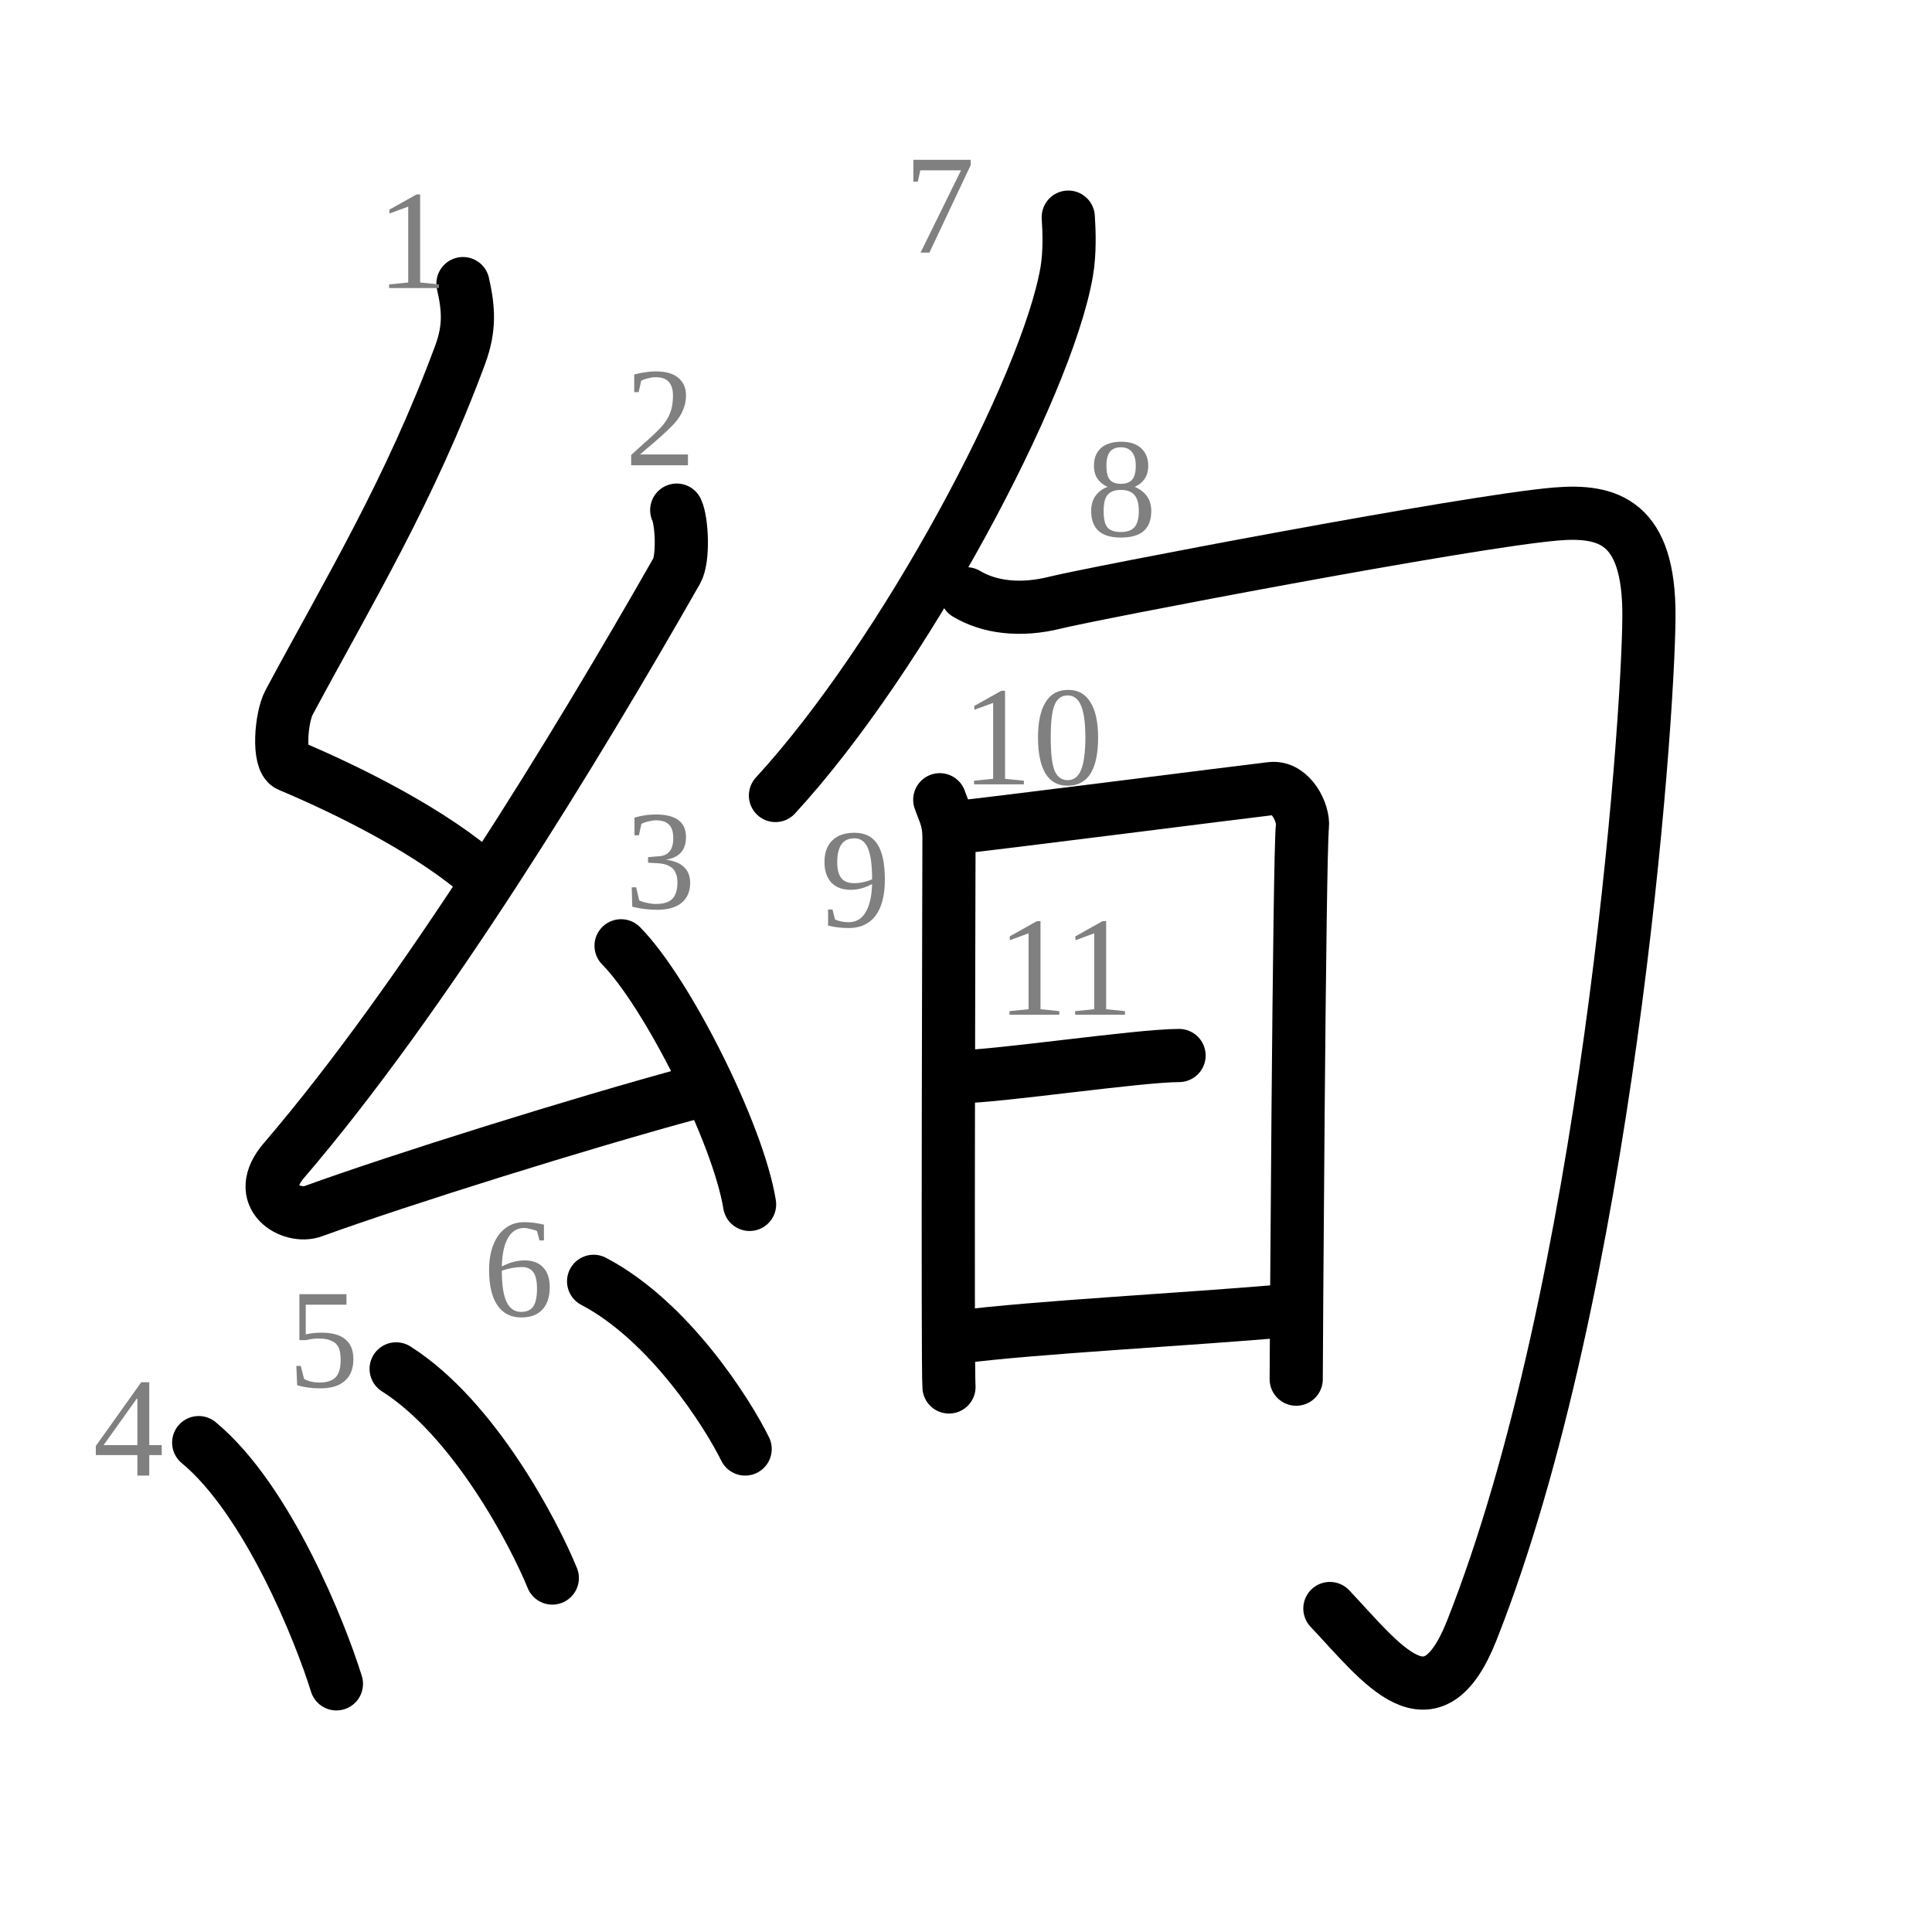
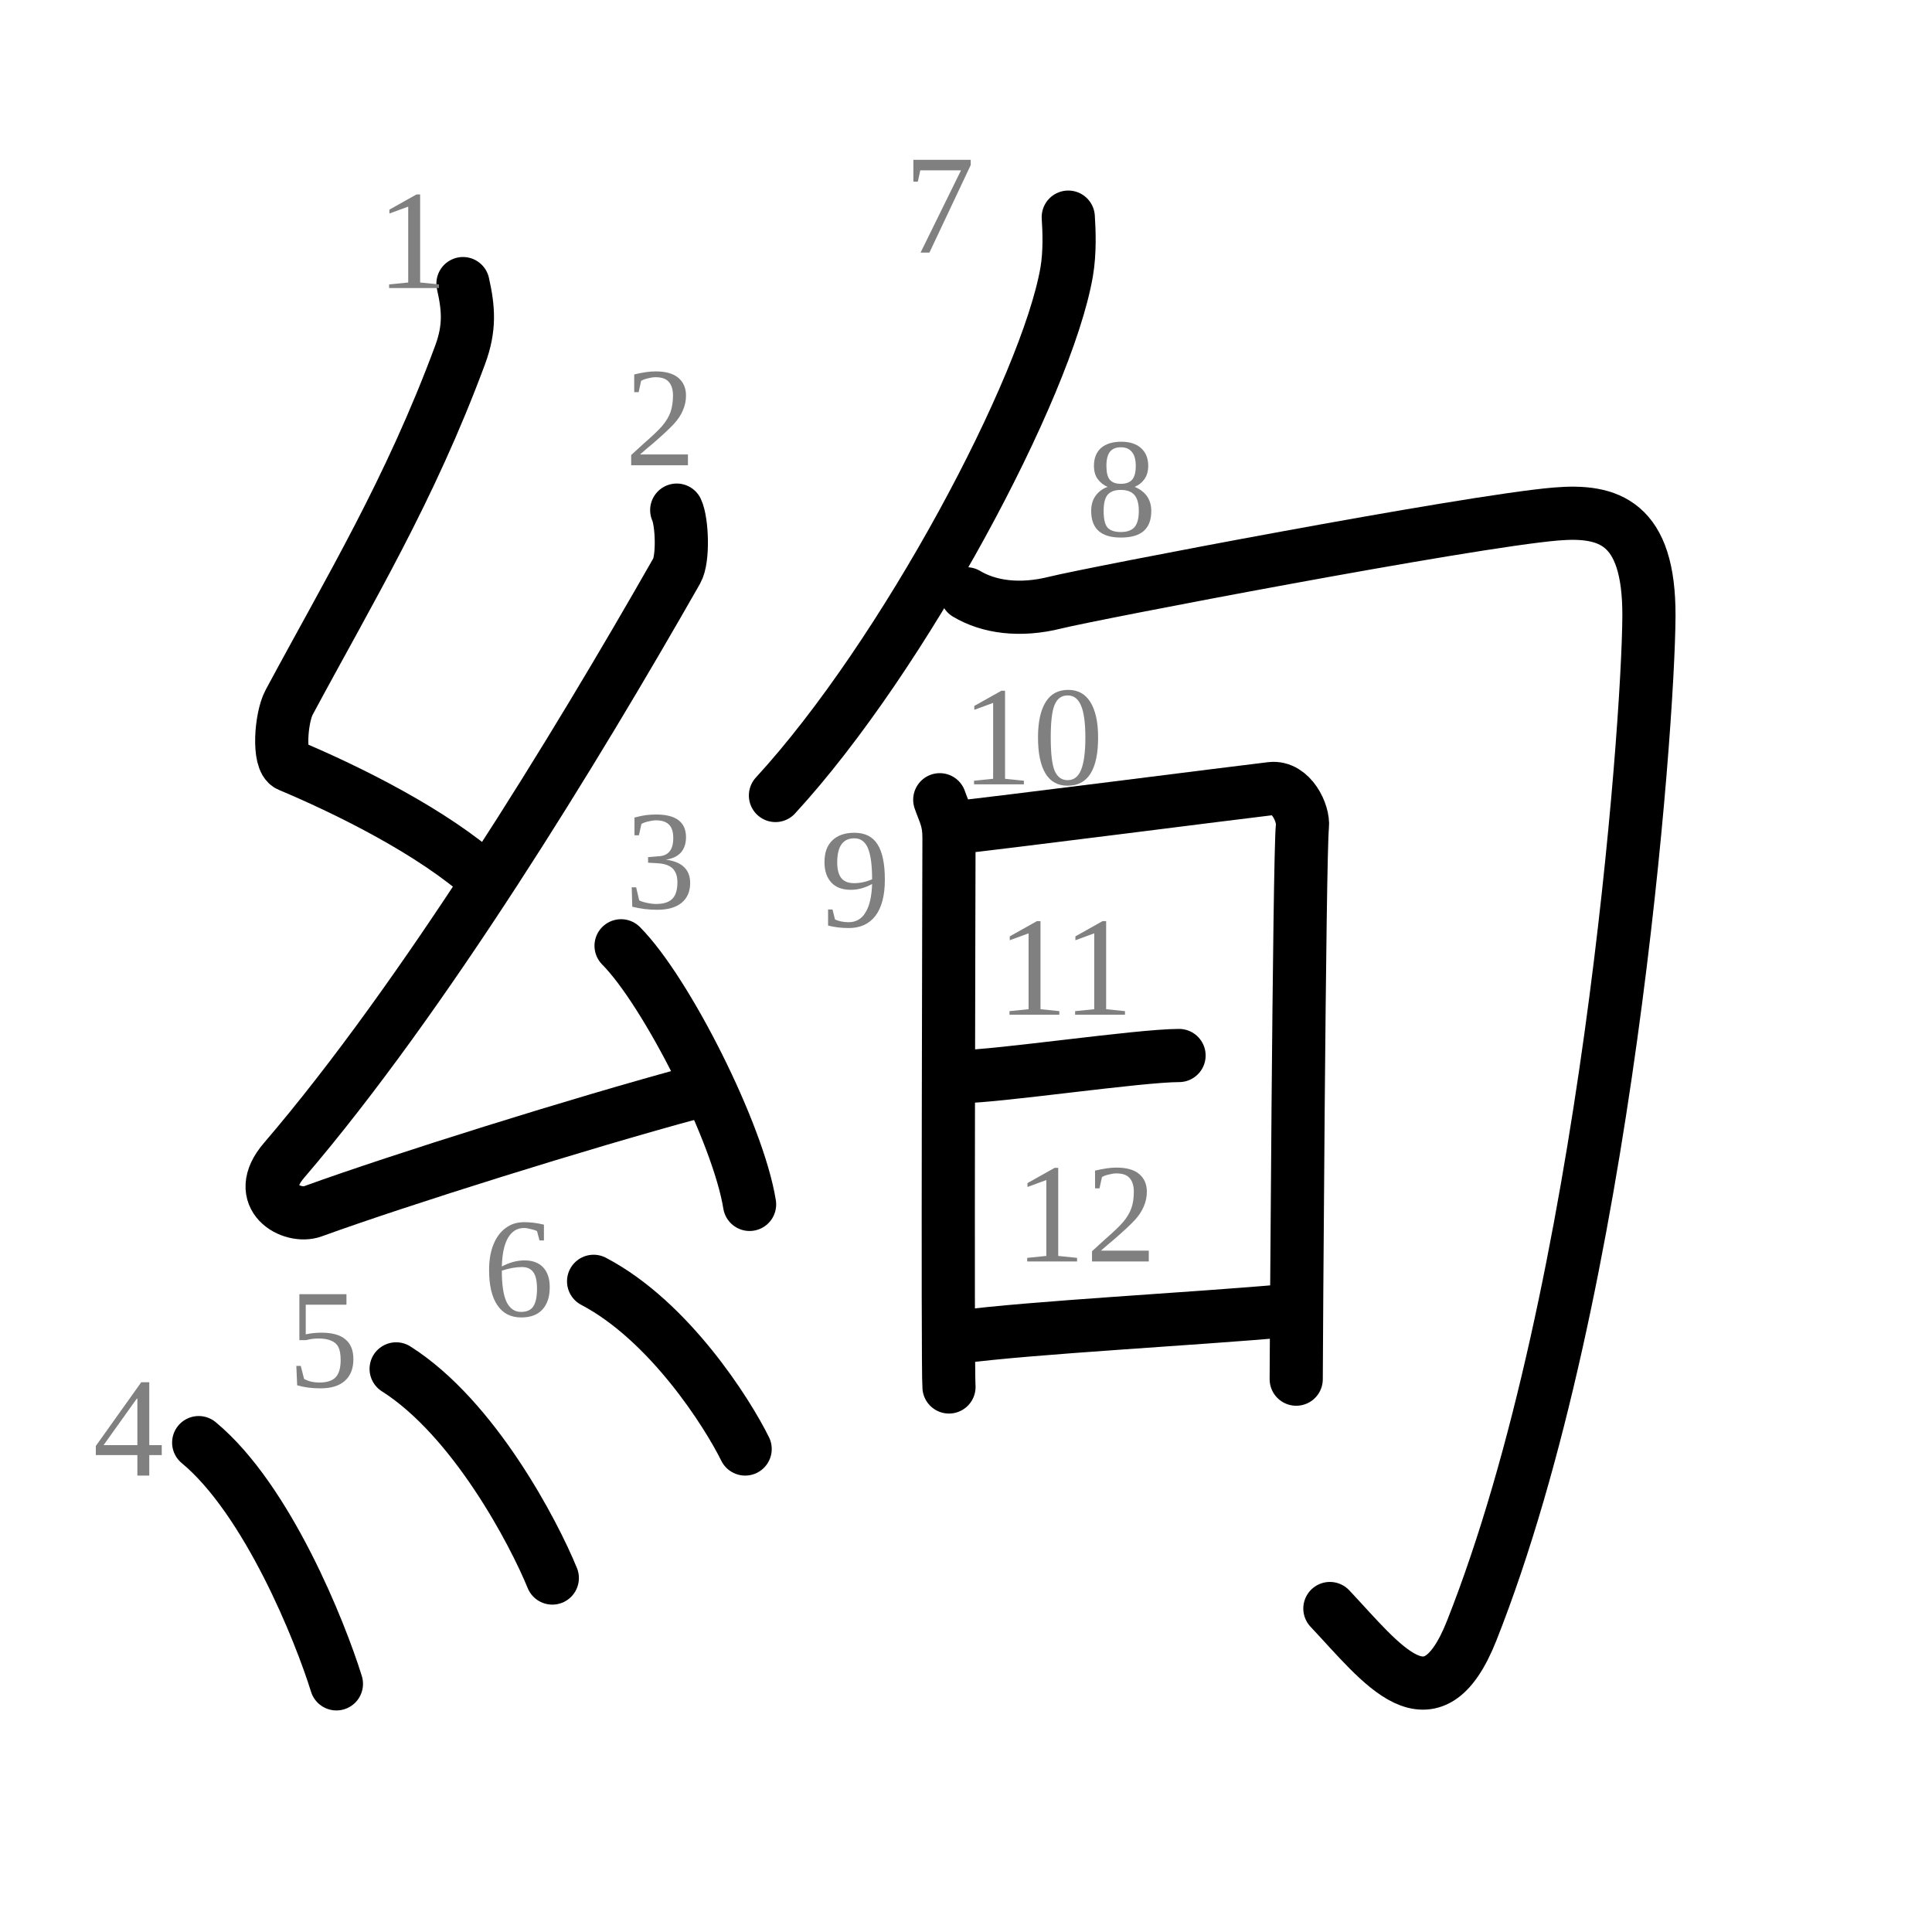
<svg xmlns="http://www.w3.org/2000/svg" xmlns:ns1="http://kanjivg.tagaini.net" width="109" height="109" viewBox="0 0 109 109">
  <g id="kvg:StrokePaths_07d62-Kaisho" style="fill:none;stroke:#000000;stroke-width:3;stroke-linecap:round;stroke-linejoin:round;">
    <g id="kvg:07d62-Kaisho" ns1:element="絢">
      <g id="kvg:07d62-Kaisho-g1" ns1:element="糸" ns1:variant="true" ns1:position="left" ns1:radical="general">
        <path id="kvg:07d62-Kaisho-s1" ns1:type="㇜" d="M26.12,16c0.32,1.42,0.4,2.5-0.16,4.02c-2.84,7.66-6.21,13.2-9.65,19.61c-0.46,0.86-0.64,3.28,0,3.55c3.38,1.42,8.12,3.78,11.02,6.38" />
        <path id="kvg:07d62-Kaisho-s2" ns1:type="㇜" d="M38.18,28.78c0.3,0.64,0.39,2.75,0,3.43C32.45,42.27,23.9,56.28,16.03,65.46c-1.81,2.1,0.45,3.31,1.62,2.88c4.93-1.79,15.15-4.99,21.48-6.7" />
        <path id="kvg:07d62-Kaisho-s3" ns1:type="㇔" d="M35.04,53.36c2.56,2.58,6.61,10.59,7.25,14.59" />
        <path id="kvg:07d62-Kaisho-s4" ns1:type="㇔" d="M11.21,81.39c3.89,3.22,6.87,10.7,7.77,13.61" />
        <path id="kvg:07d62-Kaisho-s5" ns1:type="㇔" d="M22.35,77.23c4.4,2.79,7.78,9.27,8.81,11.8" />
        <path id="kvg:07d62-Kaisho-s6" ns1:type="㇔" d="M33.49,72.29c4.27,2.24,7.55,7.43,8.55,9.46" />
      </g>
      <g id="kvg:07d62-Kaisho-g2" ns1:element="旬" ns1:position="right">
        <g id="kvg:07d62-Kaisho-g3" ns1:element="勹">
          <g id="kvg:07d62-Kaisho-g4" ns1:element="丿">
            <path id="kvg:07d62-Kaisho-s7" ns1:type="㇒" d="M60.27,12.25c0.05,0.77,0.1,1.98-0.09,3.09C59.05,21.85,51,37,43.75,44.88" />
          </g>
          <path id="kvg:07d62-Kaisho-s8" ns1:type="㇆" d="M54.53,33.5c1.25,0.75,3,1,5,0.5s23.26-4.58,28.25-5c2.97-0.25,5.27,0.45,5.25,5.75C93,41,90.65,72.75,83.03,92c-2.28,5.75-5.05,1.88-8-1.25" />
        </g>
        <g id="kvg:07d62-Kaisho-g5" ns1:element="日">
          <path id="kvg:07d62-Kaisho-s9" ns1:type="㇑" d="M53.02,45.12c0.26,0.75,0.52,1.13,0.52,2.13c0,1-0.09,30,0,31" />
          <path id="kvg:07d62-Kaisho-s10" ns1:type="㇕a" d="M53.97,46.68c1.48-0.13,16.4-2.04,17.75-2.19c1.12-0.13,1.84,1.39,1.76,2.13c-0.18,1.5-0.35,30.44-0.35,31.19" />
          <path id="kvg:07d62-Kaisho-s11" ns1:type="㇐a" d="M54.23,60.74c2,0,10.03-1.19,12.29-1.19" />
          <path id="kvg:07d62-Kaisho-s12" ns1:type="㇐a" d="M54.14,75.43c4.07-0.54,13.31-1.02,18.37-1.48" />
        </g>
      </g>
    </g>
  </g>
  <g id="kvg:StrokeNumbers_07d62-Kaisho" style="font-size:8;fill:#808080">
    <text transform="matrix(1 0 0 1 21.25 16.25)">1</text>
    <text transform="matrix(1 0 0 1 35.25 26.25)">2</text>
    <text transform="matrix(1 0 0 1 35.25 51.25)">3</text>
    <text transform="matrix(1 0 0 1 5.25 83.25)">4</text>
    <text transform="matrix(1 0 0 1 16.25 78.25)">5</text>
    <text transform="matrix(1 0 0 1 27.25 74.25)">6</text>
    <text transform="matrix(1 0 0 1 51.00 14.25)">7</text>
    <text transform="matrix(1 0 0 1 61.25 30.25)">8</text>
    <text transform="matrix(1 0 0 1 46.25 52.28)">9</text>
    <text transform="matrix(1 0 0 1 54.25 44.25)">10</text>
    <text transform="matrix(1 0 0 1 56.25 57.25)">11</text>
+     <text transform="matrix(1 0 0 1 57.25 71.17)">12</text>
  </g>
</svg>
